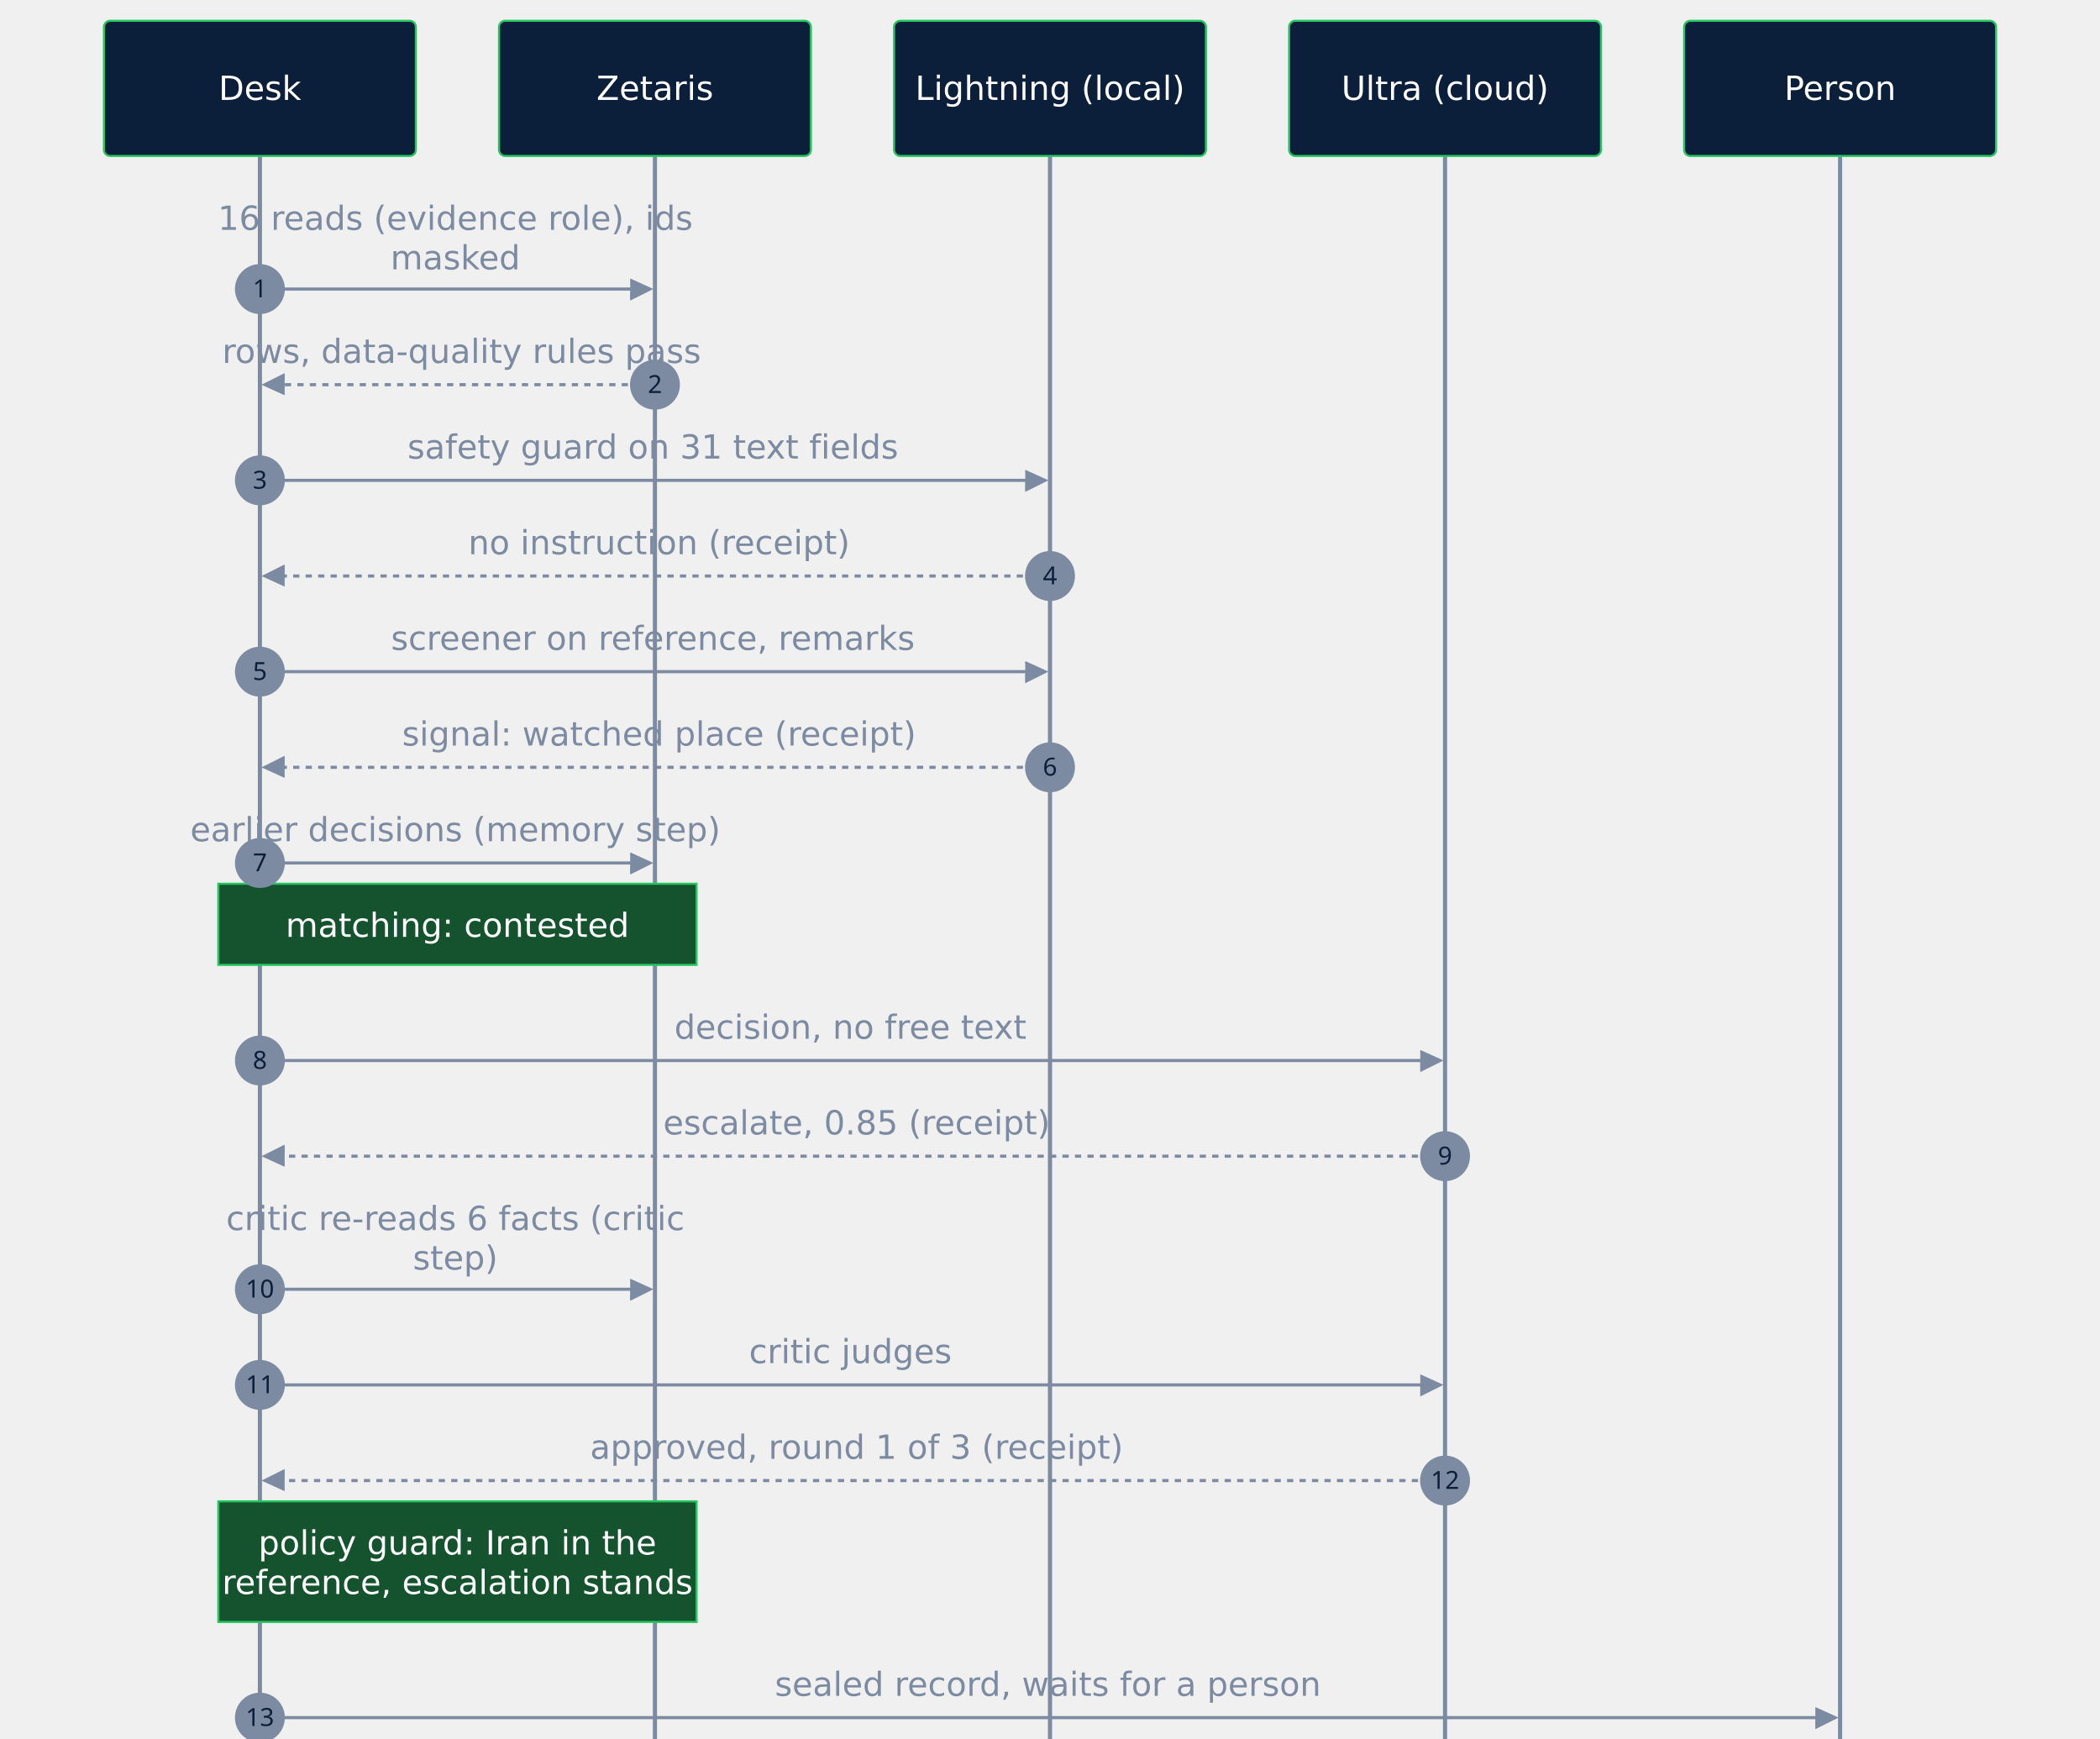
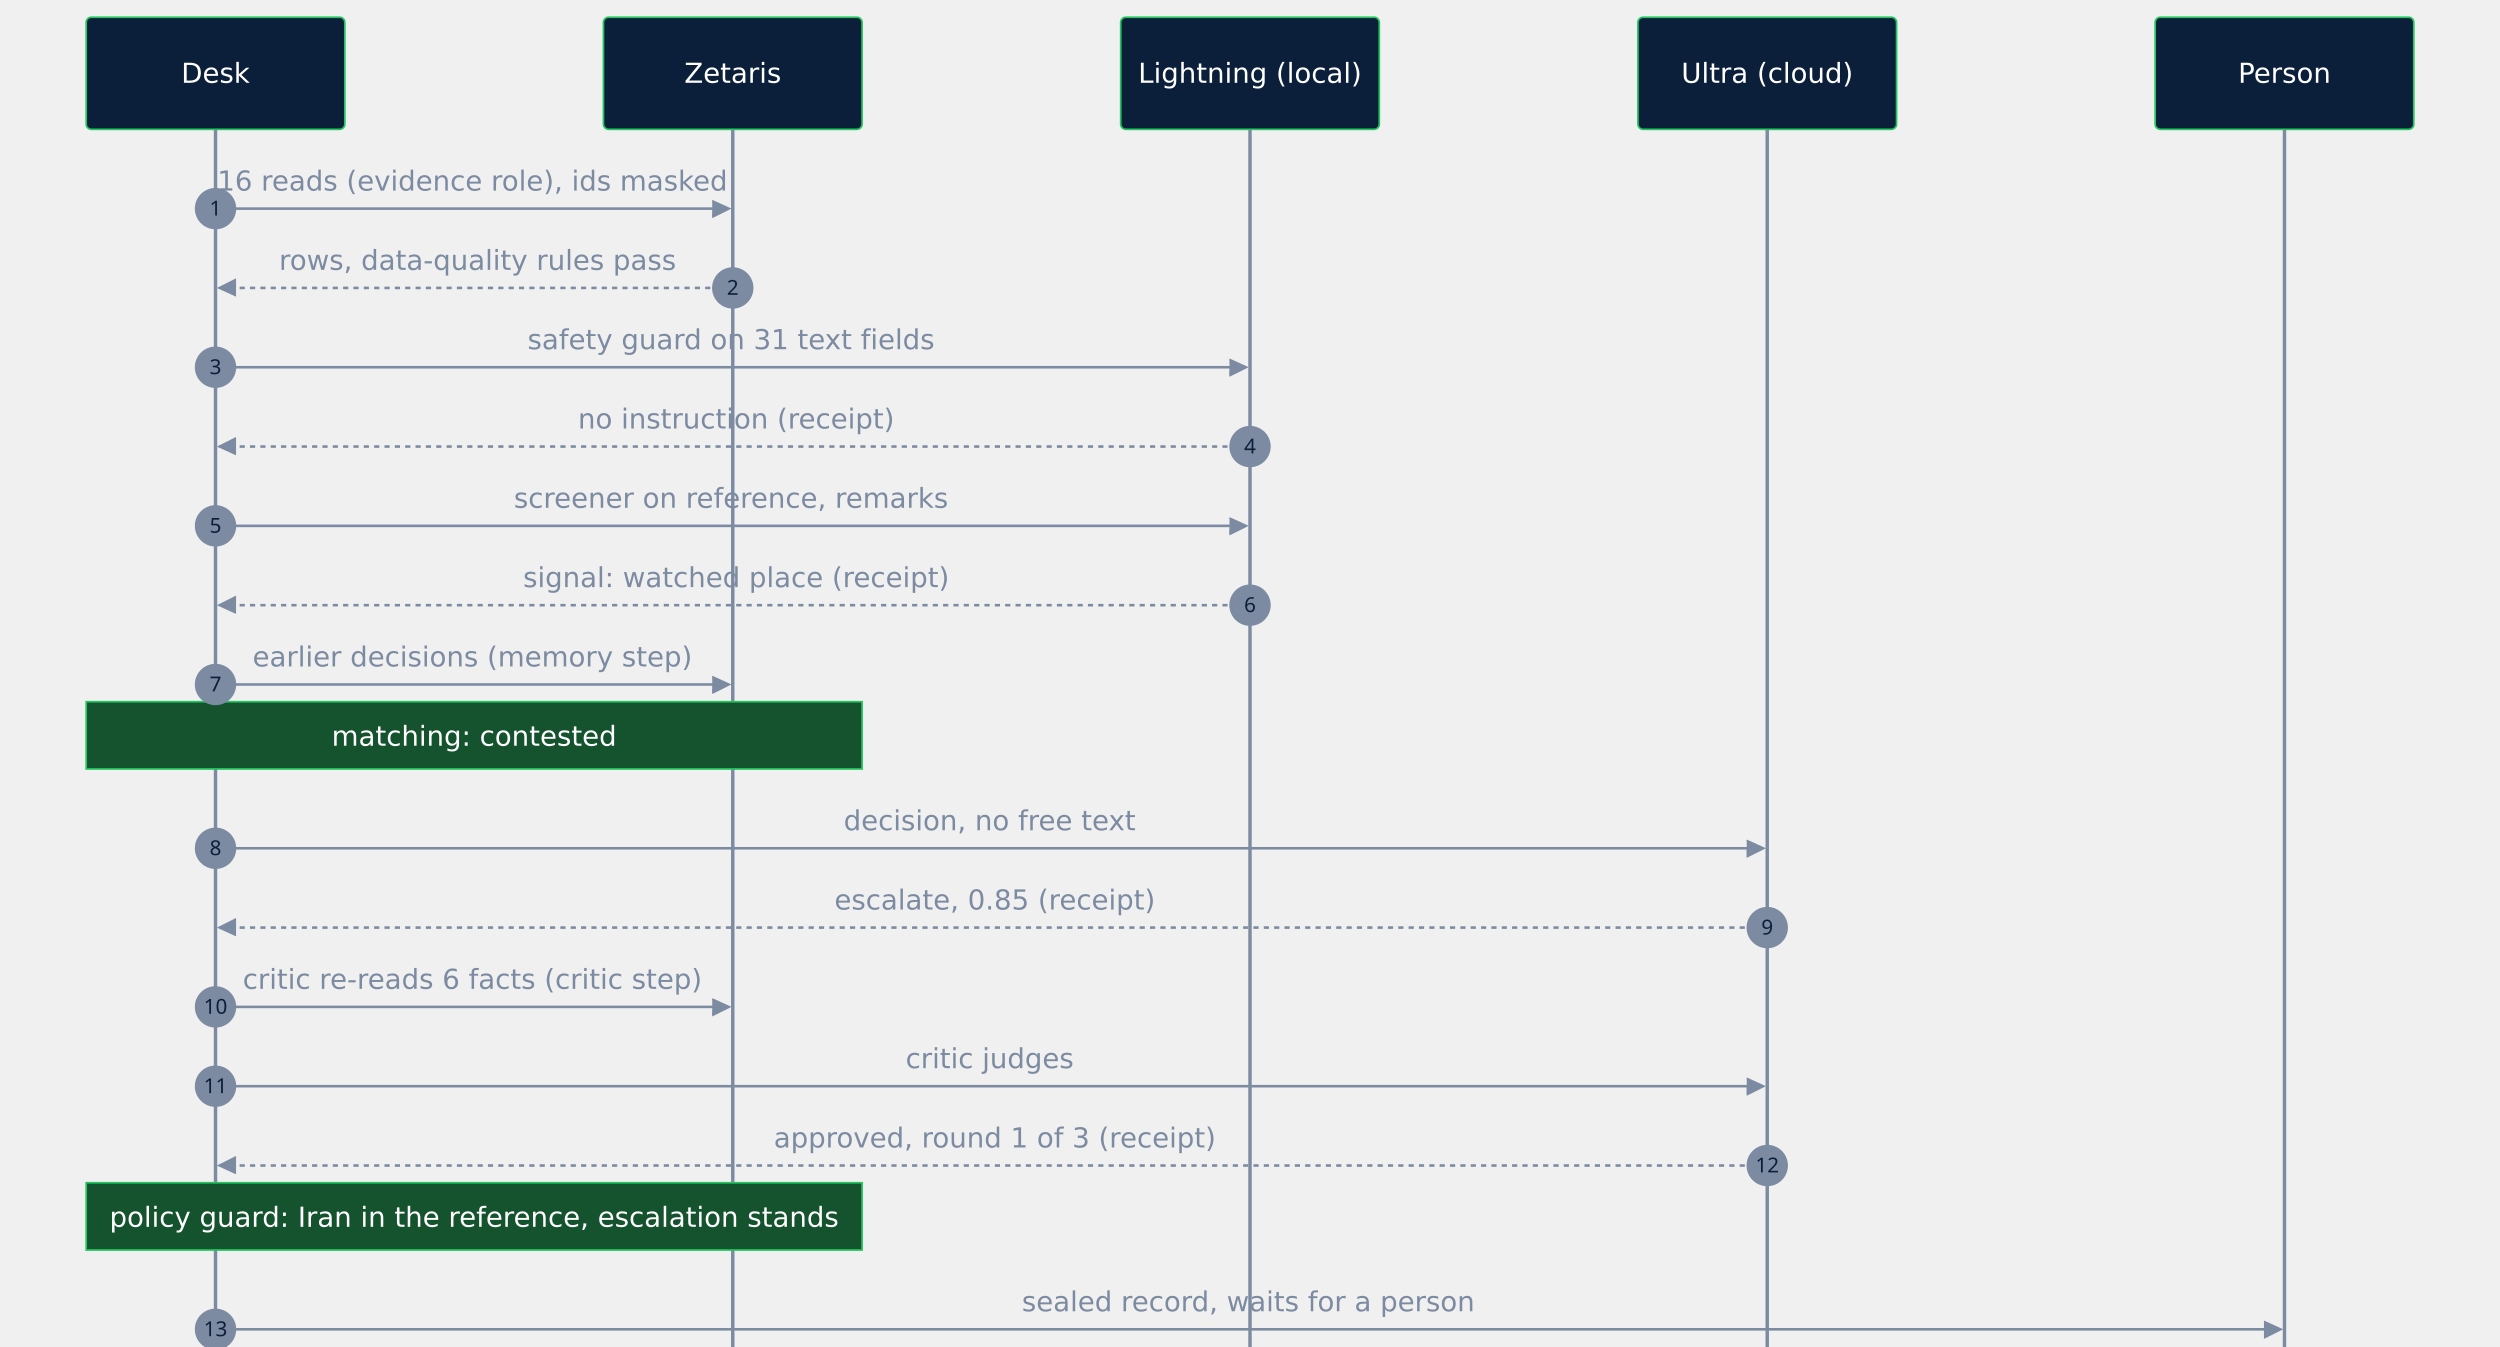
- <svg xmlns="http://www.w3.org/2000/svg" id="my-svg" width="100%" style="max-width: 1010px; background-color: transparent;" viewBox="-50 -10 1010 836" role="graphics-document document" aria-roledescription="sequence">
+ <svg xmlns="http://www.w3.org/2000/svg" id="my-svg" width="100%" style="max-width: 1450px; background-color: transparent;" viewBox="-50 -10 1450 781" role="graphics-document document" aria-roledescription="sequence">
  <g>
-     <line id="actor4" x1="835" y1="65" x2="835" y2="2000" class="actor-line 200" stroke-width="0.5px" stroke="#999" name="H" data-et="life-line" data-id="H" />
+     <line id="actor4" x1="1275" y1="65" x2="1275" y2="2000" class="actor-line 200" stroke-width="0.5px" stroke="#999" name="H" data-et="life-line" data-id="H" />
    <g id="root-4" data-et="participant" data-type="participant" data-id="H">
-       <rect x="760" y="0" fill="#eaeaea" stroke="#666" width="150" height="65" name="H" rx="3" ry="3" class="actor actor-top" />
-       <text x="835" y="32.5" dominant-baseline="central" alignment-baseline="central" class="actor actor-box" style="text-anchor: middle; font-size: 16px; font-weight: 400;">
-         <tspan x="835" dy="0">Person</tspan>
+       <rect x="1200" y="0" fill="#eaeaea" stroke="#666" width="150" height="65" name="H" rx="3" ry="3" class="actor actor-top" />
+       <text x="1275" y="32.5" dominant-baseline="central" alignment-baseline="central" class="actor actor-box" style="text-anchor: middle; font-size: 16px; font-weight: 400;">
+         <tspan x="1275" dy="0">Person</tspan>
      </text>
    </g>
  </g>
  <g>
-     <line id="actor3" x1="645" y1="65" x2="645" y2="2000" class="actor-line 200" stroke-width="0.5px" stroke="#999" name="U" data-et="life-line" data-id="U" />
+     <line id="actor3" x1="975" y1="65" x2="975" y2="2000" class="actor-line 200" stroke-width="0.5px" stroke="#999" name="U" data-et="life-line" data-id="U" />
    <g id="root-3" data-et="participant" data-type="participant" data-id="U">
-       <rect x="570" y="0" fill="#eaeaea" stroke="#666" width="150" height="65" name="U" rx="3" ry="3" class="actor actor-top" />
-       <text x="645" y="32.5" dominant-baseline="central" alignment-baseline="central" class="actor actor-box" style="text-anchor: middle; font-size: 16px; font-weight: 400;">
-         <tspan x="645" dy="0">Ultra (cloud)</tspan>
+       <rect x="900" y="0" fill="#eaeaea" stroke="#666" width="150" height="65" name="U" rx="3" ry="3" class="actor actor-top" />
+       <text x="975" y="32.5" dominant-baseline="central" alignment-baseline="central" class="actor actor-box" style="text-anchor: middle; font-size: 16px; font-weight: 400;">
+         <tspan x="975" dy="0">Ultra (cloud)</tspan>
      </text>
    </g>
  </g>
  <g>
-     <line id="actor2" x1="455" y1="65" x2="455" y2="2000" class="actor-line 200" stroke-width="0.5px" stroke="#999" name="L" data-et="life-line" data-id="L" />
+     <line id="actor2" x1="675" y1="65" x2="675" y2="2000" class="actor-line 200" stroke-width="0.5px" stroke="#999" name="L" data-et="life-line" data-id="L" />
    <g id="root-2" data-et="participant" data-type="participant" data-id="L">
-       <rect x="380" y="0" fill="#eaeaea" stroke="#666" width="150" height="65" name="L" rx="3" ry="3" class="actor actor-top" />
-       <text x="455" y="32.5" dominant-baseline="central" alignment-baseline="central" class="actor actor-box" style="text-anchor: middle; font-size: 16px; font-weight: 400;">
-         <tspan x="455" dy="0">Lightning (local)</tspan>
+       <rect x="600" y="0" fill="#eaeaea" stroke="#666" width="150" height="65" name="L" rx="3" ry="3" class="actor actor-top" />
+       <text x="675" y="32.5" dominant-baseline="central" alignment-baseline="central" class="actor actor-box" style="text-anchor: middle; font-size: 16px; font-weight: 400;">
+         <tspan x="675" dy="0">Lightning (local)</tspan>
      </text>
    </g>
  </g>
  <g>
-     <line id="actor1" x1="265" y1="65" x2="265" y2="2000" class="actor-line 200" stroke-width="0.5px" stroke="#999" name="Z" data-et="life-line" data-id="Z" />
+     <line id="actor1" x1="375" y1="65" x2="375" y2="2000" class="actor-line 200" stroke-width="0.5px" stroke="#999" name="Z" data-et="life-line" data-id="Z" />
    <g id="root-1" data-et="participant" data-type="participant" data-id="Z">
-       <rect x="190" y="0" fill="#eaeaea" stroke="#666" width="150" height="65" name="Z" rx="3" ry="3" class="actor actor-top" />
-       <text x="265" y="32.5" dominant-baseline="central" alignment-baseline="central" class="actor actor-box" style="text-anchor: middle; font-size: 16px; font-weight: 400;">
-         <tspan x="265" dy="0">Zetaris</tspan>
+       <rect x="300" y="0" fill="#eaeaea" stroke="#666" width="150" height="65" name="Z" rx="3" ry="3" class="actor actor-top" />
+       <text x="375" y="32.5" dominant-baseline="central" alignment-baseline="central" class="actor actor-box" style="text-anchor: middle; font-size: 16px; font-weight: 400;">
+         <tspan x="375" dy="0">Zetaris</tspan>
      </text>
    </g>
  </g>
  <g>
    <line id="actor0" x1="75" y1="65" x2="75" y2="2000" class="actor-line 200" stroke-width="0.5px" stroke="#999" name="D" data-et="life-line" data-id="D" />
    <g id="root-0" data-et="participant" data-type="participant" data-id="D">
      <rect x="0" y="0" fill="#eaeaea" stroke="#666" width="150" height="65" name="D" rx="3" ry="3" class="actor actor-top" />
      <text x="75" y="32.5" dominant-baseline="central" alignment-baseline="central" class="actor actor-box" style="text-anchor: middle; font-size: 16px; font-weight: 400;">
        <tspan x="75" dy="0">Desk</tspan>
      </text>
    </g>
  </g>
  <style>#my-svg{font-family:Verdana,DejaVu Sans,Geneva,sans-serif;font-size:18px;fill:#7c8ba1;}@keyframes edge-animation-frame{from{stroke-dashoffset:0;}}@keyframes dash{to{stroke-dashoffset:0;}}#my-svg .edge-animation-slow{stroke-dasharray:9,5!important;stroke-dashoffset:900;animation:dash 50s linear infinite;stroke-linecap:round;}#my-svg .edge-animation-fast{stroke-dasharray:9,5!important;stroke-dashoffset:900;animation:dash 20s linear infinite;stroke-linecap:round;}#my-svg .error-icon{fill:#13325c;}#my-svg .error-text{fill:#eccda3;stroke:#eccda3;}#my-svg .edge-thickness-normal{stroke-width:1px;}#my-svg .edge-thickness-thick{stroke-width:3.5px;}#my-svg .edge-pattern-solid{stroke-dasharray:0;}#my-svg .edge-thickness-invisible{stroke-width:0;fill:none;}#my-svg .edge-pattern-dashed{stroke-dasharray:3;}#my-svg .edge-pattern-dotted{stroke-dasharray:2;}#my-svg .marker{fill:#7c8ba1;stroke:#7c8ba1;}#my-svg .marker.cross{stroke:#7c8ba1;}#my-svg svg{font-family:Verdana,DejaVu Sans,Geneva,sans-serif;font-size:18px;}#my-svg p{margin:0;}#my-svg .actor{stroke:#22c55e;fill:#0b1f3a;stroke-width:1;}#my-svg rect.actor.outer-path[data-look="neo"]{filter:drop-shadow( 1px 2px 2px rgba(185,185,185,1));}#my-svg rect.note[data-look="neo"]{stroke:#22c55e;fill:#14532d;filter:drop-shadow( 1px 2px 2px rgba(185,185,185,1));}#my-svg text.actor&gt;tspan{fill:#ffffff;stroke:none;}#my-svg .actor-line{stroke:#7c8ba1;}#my-svg .innerArc{stroke-width:1.5;stroke-dasharray:none;}#my-svg .messageLine0{stroke-width:1.5;stroke-dasharray:none;stroke:#7c8ba1;}#my-svg .messageLine1{stroke-width:1.5;stroke-dasharray:2,2;stroke:#7c8ba1;}#my-svg [id$="-arrowhead"] path{fill:#7c8ba1;stroke:#7c8ba1;}#my-svg .sequenceNumber{fill:#0b1f3a;}#my-svg [id$="-sequencenumber"]{fill:#7c8ba1;}#my-svg [id$="-crosshead"] path{fill:#7c8ba1;stroke:#7c8ba1;}#my-svg .messageText{fill:#7c8ba1;stroke:none;}#my-svg .labelBox{stroke:#22c55e;fill:#0b1f3a;filter:none;}#my-svg .labelText,#my-svg .labelText&gt;tspan{fill:#ffffff;stroke:none;}#my-svg .loopText,#my-svg .loopText&gt;tspan{fill:#7c8ba1;stroke:none;}#my-svg .sectionTitle,#my-svg .sectionTitle&gt;tspan{fill:#7c8ba1;stroke:none;}#my-svg .loopLine{stroke-width:2px;stroke-dasharray:2,2;stroke:#22c55e;fill:#22c55e;}#my-svg .note{stroke:#22c55e;fill:#14532d;}#my-svg .noteText,#my-svg .noteText&gt;tspan{fill:#ffffff;stroke:none;font-weight:normal;}#my-svg .activation0{fill:#13325c;stroke:hsl(214.521, 65.766%, 11.765%);}#my-svg .activation1{fill:#13325c;stroke:hsl(214.521, 65.766%, 11.765%);}#my-svg .activation2{fill:#13325c;stroke:hsl(214.521, 65.766%, 11.765%);}#my-svg .actorPopupMenu{position:absolute;}#my-svg .actorPopupMenuPanel{position:absolute;fill:#0b1f3a;box-shadow:0px 8px 16px 0px rgba(0,0,0,0.2);filter:drop-shadow(3px 5px 2px rgb(0 0 0 / 0.4));}#my-svg .actor-man circle,#my-svg line{fill:#0b1f3a;stroke-width:2px;}#my-svg g rect.rect{filter:drop-shadow( 1px 2px 2px rgba(185,185,185,1));stroke:#22c55e;}#my-svg .node .neo-node{stroke:#22c55e;}#my-svg [data-look="neo"].node rect,#my-svg [data-look="neo"].cluster rect,#my-svg [data-look="neo"].node polygon{stroke:url(#my-svg-gradient);filter:drop-shadow( 1px 2px 2px rgba(185,185,185,1));}#my-svg [data-look="neo"].swimlane.cluster rect{filter:none;}#my-svg [data-look="neo"].node path{stroke:url(#my-svg-gradient);stroke-width:1px;}#my-svg [data-look="neo"].node .outer-path{filter:drop-shadow( 1px 2px 2px rgba(185,185,185,1));}#my-svg [data-look="neo"].node .neo-line path{stroke:#22c55e;filter:none;}#my-svg [data-look="neo"].node circle{stroke:url(#my-svg-gradient);filter:drop-shadow( 1px 2px 2px rgba(185,185,185,1));}#my-svg [data-look="neo"].node circle .state-start{fill:#000000;}#my-svg [data-look="neo"].icon-shape .icon{fill:url(#my-svg-gradient);filter:drop-shadow( 1px 2px 2px rgba(185,185,185,1));}#my-svg [data-look="neo"].icon-shape .icon-neo path{stroke:url(#my-svg-gradient);filter:drop-shadow( 1px 2px 2px rgba(185,185,185,1));}#my-svg :root{--mermaid-font-family:"trebuchet ms",verdana,arial,sans-serif;}</style>
  <g />
  <defs>
    <symbol id="my-svg-computer" width="24" height="24">
      <path transform="scale(.5)" d="M2 2v13h20v-13h-20zm18 11h-16v-9h16v9zm-10.228 6l.466-1h3.524l.467 1h-4.457zm14.228 3h-24l2-6h2.104l-1.33 4h18.45l-1.297-4h2.073l2 6zm-5-10h-14v-7h14v7z" />
    </symbol>
  </defs>
  <defs>
    <symbol id="my-svg-database" fill-rule="evenodd" clip-rule="evenodd">
      <path transform="scale(.5)" d="M12.258.001l.256.004.255.005.253.008.251.01.249.012.247.015.246.016.242.019.241.02.239.023.236.024.233.027.231.028.229.031.225.032.223.034.22.036.217.038.214.04.211.041.208.043.205.045.201.046.198.048.194.05.191.051.187.053.183.054.18.056.175.057.172.059.168.06.163.061.16.063.155.064.15.066.074.033.073.033.071.034.07.034.069.035.068.035.067.035.066.035.064.036.064.036.062.036.06.036.06.037.058.037.058.037.055.038.055.038.053.038.052.038.051.039.05.039.048.039.047.039.045.04.044.04.043.04.041.04.04.041.039.041.037.041.036.041.034.041.033.042.032.042.03.042.029.042.027.042.026.043.024.043.023.043.021.043.02.043.018.044.017.043.015.044.013.044.012.044.011.045.009.044.007.045.006.045.004.045.002.045.001.045v17l-.001.045-.002.045-.004.045-.006.045-.007.045-.009.044-.011.045-.012.044-.013.044-.015.044-.017.043-.018.044-.02.043-.021.043-.023.043-.024.043-.026.043-.027.042-.029.042-.03.042-.032.042-.033.042-.034.041-.036.041-.037.041-.039.041-.04.041-.041.04-.043.04-.044.04-.045.04-.047.039-.048.039-.05.039-.051.039-.052.038-.053.038-.055.038-.055.038-.058.037-.058.037-.06.037-.06.036-.062.036-.064.036-.064.036-.066.035-.067.035-.068.035-.069.035-.07.034-.071.034-.073.033-.074.033-.15.066-.155.064-.16.063-.163.061-.168.06-.172.059-.175.057-.18.056-.183.054-.187.053-.191.051-.194.05-.198.048-.201.046-.205.045-.208.043-.211.041-.214.04-.217.038-.22.036-.223.034-.225.032-.229.031-.231.028-.233.027-.236.024-.239.023-.241.02-.242.019-.246.016-.247.015-.249.012-.251.01-.253.008-.255.005-.256.004-.258.001-.258-.001-.256-.004-.255-.005-.253-.008-.251-.01-.249-.012-.247-.015-.245-.016-.243-.019-.241-.02-.238-.023-.236-.024-.234-.027-.231-.028-.228-.031-.226-.032-.223-.034-.22-.036-.217-.038-.214-.04-.211-.041-.208-.043-.204-.045-.201-.046-.198-.048-.195-.05-.19-.051-.187-.053-.184-.054-.179-.056-.176-.057-.172-.059-.167-.06-.164-.061-.159-.063-.155-.064-.151-.066-.074-.033-.072-.033-.072-.034-.07-.034-.069-.035-.068-.035-.067-.035-.066-.035-.064-.036-.063-.036-.062-.036-.061-.036-.06-.037-.058-.037-.057-.037-.056-.038-.055-.038-.053-.038-.052-.038-.051-.039-.049-.039-.049-.039-.046-.039-.046-.04-.044-.04-.043-.04-.041-.04-.04-.041-.039-.041-.037-.041-.036-.041-.034-.041-.033-.042-.032-.042-.03-.042-.029-.042-.027-.042-.026-.043-.024-.043-.023-.043-.021-.043-.02-.043-.018-.044-.017-.043-.015-.044-.013-.044-.012-.044-.011-.045-.009-.044-.007-.045-.006-.045-.004-.045-.002-.045-.001-.045v-17l.001-.045.002-.045.004-.045.006-.045.007-.045.009-.044.011-.045.012-.044.013-.044.015-.044.017-.043.018-.044.02-.043.021-.043.023-.043.024-.043.026-.043.027-.042.029-.042.03-.042.032-.042.033-.042.034-.041.036-.041.037-.041.039-.041.04-.041.041-.04.043-.04.044-.04.046-.04.046-.039.049-.039.049-.039.051-.039.052-.038.053-.038.055-.038.056-.038.057-.037.058-.037.06-.037.061-.036.062-.036.063-.036.064-.036.066-.035.067-.035.068-.035.069-.035.07-.034.072-.034.072-.033.074-.033.151-.066.155-.064.159-.063.164-.061.167-.06.172-.059.176-.057.179-.056.184-.054.187-.053.19-.051.195-.05.198-.048.201-.046.204-.045.208-.043.211-.041.214-.04.217-.038.22-.036.223-.034.226-.032.228-.031.231-.028.234-.027.236-.024.238-.023.241-.02.243-.019.245-.016.247-.015.249-.012.251-.01.253-.008.255-.005.256-.004.258-.001.258.001zm-9.258 20.499v.01l.001.021.003.021.004.022.005.021.006.022.007.022.009.023.01.022.011.023.012.023.013.023.015.023.016.024.017.023.018.024.019.024.021.024.022.025.023.024.024.025.052.049.056.05.061.051.066.051.07.051.075.051.079.052.084.052.088.052.092.052.097.052.102.051.105.052.11.052.114.051.119.051.123.051.127.05.131.05.135.05.139.048.144.049.147.047.152.047.155.047.16.045.163.045.167.043.171.043.176.041.178.041.183.039.187.039.19.037.194.035.197.035.202.033.204.031.209.03.212.029.216.027.219.025.222.024.226.021.23.02.233.018.236.016.24.015.243.012.246.01.249.008.253.005.256.004.259.001.26-.001.257-.004.254-.005.25-.008.247-.011.244-.012.241-.014.237-.016.233-.018.231-.021.226-.021.224-.024.22-.026.216-.027.212-.028.21-.031.205-.031.202-.034.198-.034.194-.036.191-.037.187-.039.183-.04.179-.04.175-.042.172-.043.168-.044.163-.045.16-.046.155-.046.152-.047.148-.048.143-.049.139-.049.136-.05.131-.05.126-.05.123-.051.118-.052.114-.051.11-.052.106-.052.101-.052.096-.052.092-.052.088-.053.083-.051.079-.052.074-.052.07-.051.065-.051.06-.051.056-.05.051-.05.023-.024.023-.025.021-.024.02-.024.019-.024.018-.024.017-.024.015-.023.014-.024.013-.023.012-.023.01-.023.01-.022.008-.022.006-.022.006-.022.004-.022.004-.021.001-.021.001-.021v-4.127l-.077.055-.08.053-.083.054-.085.053-.087.052-.09.052-.093.051-.095.05-.097.05-.1.049-.102.049-.105.048-.106.047-.109.047-.111.046-.114.045-.115.045-.118.044-.12.043-.122.042-.124.042-.126.041-.128.04-.13.04-.132.038-.134.038-.135.037-.138.037-.139.035-.142.035-.143.034-.144.033-.147.032-.148.031-.15.03-.151.03-.153.029-.154.027-.156.027-.158.026-.159.025-.161.024-.162.023-.163.022-.165.021-.166.02-.167.019-.169.018-.169.017-.171.016-.173.015-.173.014-.175.013-.175.012-.177.011-.178.01-.179.008-.179.008-.181.006-.182.005-.182.004-.184.003-.184.002h-.37l-.184-.002-.184-.003-.182-.004-.182-.005-.181-.006-.179-.008-.179-.008-.178-.01-.176-.011-.176-.012-.175-.013-.173-.014-.172-.015-.171-.016-.17-.017-.169-.018-.167-.019-.166-.02-.165-.021-.163-.022-.162-.023-.161-.024-.159-.025-.157-.026-.156-.027-.155-.027-.153-.029-.151-.03-.15-.03-.148-.031-.146-.032-.145-.033-.143-.034-.141-.035-.14-.035-.137-.037-.136-.037-.134-.038-.132-.038-.13-.04-.128-.04-.126-.041-.124-.042-.122-.042-.12-.044-.117-.043-.116-.045-.113-.045-.112-.046-.109-.047-.106-.047-.105-.048-.102-.049-.1-.049-.097-.05-.095-.05-.093-.052-.09-.051-.087-.052-.085-.053-.083-.054-.08-.054-.077-.054v4.127zm0-5.654v.011l.001.021.003.021.004.021.005.022.006.022.007.022.009.022.01.022.011.023.012.023.013.023.015.024.016.023.017.024.018.024.019.024.021.024.022.024.023.025.024.024.052.05.056.05.061.05.066.051.07.051.075.052.079.051.084.052.088.052.092.052.097.052.102.052.105.052.11.051.114.051.119.052.123.05.127.051.131.05.135.049.139.049.144.048.147.048.152.047.155.046.16.045.163.045.167.044.171.042.176.042.178.04.183.04.187.038.19.037.194.036.197.034.202.033.204.032.209.03.212.028.216.027.219.025.222.024.226.022.23.02.233.018.236.016.24.014.243.012.246.01.249.008.253.006.256.003.259.001.26-.001.257-.003.254-.006.25-.008.247-.01.244-.012.241-.015.237-.016.233-.018.231-.02.226-.022.224-.024.22-.025.216-.027.212-.029.21-.03.205-.032.202-.033.198-.035.194-.036.191-.037.187-.039.183-.039.179-.041.175-.042.172-.043.168-.044.163-.045.16-.045.155-.047.152-.047.148-.048.143-.048.139-.05.136-.049.131-.05.126-.051.123-.051.118-.051.114-.052.11-.052.106-.052.101-.052.096-.052.092-.052.088-.052.083-.052.079-.052.074-.051.07-.052.065-.051.06-.05.056-.051.051-.049.023-.025.023-.024.021-.025.02-.024.019-.024.018-.024.017-.024.015-.023.014-.023.013-.024.012-.022.01-.023.01-.023.008-.022.006-.022.006-.022.004-.021.004-.022.001-.021.001-.021v-4.139l-.077.054-.08.054-.083.054-.085.052-.087.053-.09.051-.093.051-.095.051-.097.05-.1.049-.102.049-.105.048-.106.047-.109.047-.111.046-.114.045-.115.044-.118.044-.12.044-.122.042-.124.042-.126.041-.128.04-.13.039-.132.039-.134.038-.135.037-.138.036-.139.036-.142.035-.143.033-.144.033-.147.033-.148.031-.15.03-.151.03-.153.028-.154.028-.156.027-.158.026-.159.025-.161.024-.162.023-.163.022-.165.021-.166.02-.167.019-.169.018-.169.017-.171.016-.173.015-.173.014-.175.013-.175.012-.177.011-.178.009-.179.009-.179.007-.181.007-.182.005-.182.004-.184.003-.184.002h-.37l-.184-.002-.184-.003-.182-.004-.182-.005-.181-.007-.179-.007-.179-.009-.178-.009-.176-.011-.176-.012-.175-.013-.173-.014-.172-.015-.171-.016-.17-.017-.169-.018-.167-.019-.166-.02-.165-.021-.163-.022-.162-.023-.161-.024-.159-.025-.157-.026-.156-.027-.155-.028-.153-.028-.151-.03-.15-.03-.148-.031-.146-.033-.145-.033-.143-.033-.141-.035-.14-.036-.137-.036-.136-.037-.134-.038-.132-.039-.13-.039-.128-.04-.126-.041-.124-.042-.122-.043-.12-.043-.117-.044-.116-.044-.113-.046-.112-.046-.109-.046-.106-.047-.105-.048-.102-.049-.1-.049-.097-.05-.095-.051-.093-.051-.09-.051-.087-.053-.085-.052-.083-.054-.08-.054-.077-.054v4.139zm0-5.666v.011l.001.02.003.022.004.021.005.022.006.021.007.022.009.023.01.022.011.023.012.023.013.023.015.023.016.024.017.024.018.023.019.024.021.025.022.024.023.024.024.025.052.05.056.05.061.05.066.051.07.051.075.052.079.051.084.052.088.052.092.052.097.052.102.052.105.051.11.052.114.051.119.051.123.051.127.05.131.05.135.05.139.049.144.048.147.048.152.047.155.046.16.045.163.045.167.043.171.043.176.042.178.04.183.04.187.038.19.037.194.036.197.034.202.033.204.032.209.03.212.028.216.027.219.025.222.024.226.021.23.02.233.018.236.017.24.014.243.012.246.01.249.008.253.006.256.003.259.001.26-.001.257-.003.254-.006.25-.008.247-.01.244-.013.241-.014.237-.016.233-.018.231-.02.226-.022.224-.024.22-.025.216-.027.212-.029.21-.03.205-.032.202-.033.198-.035.194-.036.191-.037.187-.039.183-.039.179-.041.175-.042.172-.043.168-.044.163-.045.16-.045.155-.047.152-.047.148-.048.143-.049.139-.049.136-.049.131-.051.126-.05.123-.051.118-.052.114-.051.11-.052.106-.052.101-.052.096-.052.092-.052.088-.052.083-.052.079-.052.074-.052.07-.051.065-.051.06-.051.056-.05.051-.049.023-.025.023-.025.021-.024.02-.024.019-.024.018-.024.017-.024.015-.023.014-.024.013-.023.012-.023.01-.022.01-.023.008-.022.006-.022.006-.022.004-.022.004-.021.001-.021.001-.021v-4.153l-.077.054-.08.054-.083.053-.085.053-.087.053-.09.051-.093.051-.095.051-.097.05-.1.049-.102.048-.105.048-.106.048-.109.046-.111.046-.114.046-.115.044-.118.044-.12.043-.122.043-.124.042-.126.041-.128.04-.13.039-.132.039-.134.038-.135.037-.138.036-.139.036-.142.034-.143.034-.144.033-.147.032-.148.032-.15.03-.151.03-.153.028-.154.028-.156.027-.158.026-.159.024-.161.024-.162.023-.163.023-.165.021-.166.02-.167.019-.169.018-.169.017-.171.016-.173.015-.173.014-.175.013-.175.012-.177.01-.178.01-.179.009-.179.007-.181.006-.182.006-.182.004-.184.003-.184.001-.185.001-.185-.001-.184-.001-.184-.003-.182-.004-.182-.006-.181-.006-.179-.007-.179-.009-.178-.01-.176-.01-.176-.012-.175-.013-.173-.014-.172-.015-.171-.016-.17-.017-.169-.018-.167-.019-.166-.02-.165-.021-.163-.023-.162-.023-.161-.024-.159-.024-.157-.026-.156-.027-.155-.028-.153-.028-.151-.03-.15-.03-.148-.032-.146-.032-.145-.033-.143-.034-.141-.034-.14-.036-.137-.036-.136-.037-.134-.038-.132-.039-.13-.039-.128-.041-.126-.041-.124-.041-.122-.043-.12-.043-.117-.044-.116-.044-.113-.046-.112-.046-.109-.046-.106-.048-.105-.048-.102-.048-.1-.05-.097-.049-.095-.051-.093-.051-.09-.052-.087-.052-.085-.053-.083-.053-.08-.054-.077-.054v4.153zm8.74-8.179l-.257.004-.254.005-.25.008-.247.011-.244.012-.241.014-.237.016-.233.018-.231.021-.226.022-.224.023-.22.026-.216.027-.212.028-.21.031-.205.032-.202.033-.198.034-.194.036-.191.038-.187.038-.183.04-.179.041-.175.042-.172.043-.168.043-.163.045-.16.046-.155.046-.152.048-.148.048-.143.048-.139.049-.136.05-.131.05-.126.051-.123.051-.118.051-.114.052-.11.052-.106.052-.101.052-.096.052-.092.052-.088.052-.083.052-.079.052-.074.051-.07.052-.065.051-.06.05-.056.05-.051.05-.023.025-.023.024-.021.024-.02.025-.019.024-.018.024-.017.023-.015.024-.014.023-.013.023-.012.023-.01.023-.01.022-.008.022-.006.023-.006.021-.004.022-.004.021-.001.021-.001.021.001.021.001.021.004.021.004.022.006.021.006.023.008.022.01.022.01.023.012.023.013.023.014.023.015.024.017.023.018.024.019.024.02.025.021.024.023.024.023.025.051.05.056.05.06.05.065.051.07.052.074.051.079.052.083.052.088.052.092.052.096.052.101.052.106.052.11.052.114.052.118.051.123.051.126.051.131.05.136.05.139.049.143.048.148.048.152.048.155.046.16.046.163.045.168.043.172.043.175.042.179.041.183.04.187.038.191.038.194.036.198.034.202.033.205.032.21.031.212.028.216.027.22.026.224.023.226.022.231.021.233.018.237.016.241.014.244.012.247.011.25.008.254.005.257.004.26.001.26-.001.257-.004.254-.005.25-.008.247-.011.244-.012.241-.014.237-.016.233-.018.231-.021.226-.022.224-.023.22-.026.216-.027.212-.028.21-.031.205-.032.202-.033.198-.034.194-.036.191-.038.187-.038.183-.04.179-.041.175-.042.172-.043.168-.043.163-.045.16-.046.155-.046.152-.048.148-.048.143-.048.139-.049.136-.05.131-.05.126-.051.123-.051.118-.051.114-.052.11-.052.106-.052.101-.052.096-.052.092-.052.088-.052.083-.052.079-.052.074-.051.07-.052.065-.051.06-.05.056-.05.051-.05.023-.025.023-.024.021-.024.02-.025.019-.024.018-.024.017-.023.015-.024.014-.023.013-.023.012-.023.01-.023.01-.022.008-.022.006-.023.006-.021.004-.022.004-.021.001-.021.001-.021-.001-.021-.001-.021-.004-.021-.004-.022-.006-.021-.006-.023-.008-.022-.01-.022-.01-.023-.012-.023-.013-.023-.014-.023-.015-.024-.017-.023-.018-.024-.019-.024-.02-.025-.021-.024-.023-.024-.023-.025-.051-.05-.056-.05-.06-.05-.065-.051-.07-.052-.074-.051-.079-.052-.083-.052-.088-.052-.092-.052-.096-.052-.101-.052-.106-.052-.11-.052-.114-.052-.118-.051-.123-.051-.126-.051-.131-.05-.136-.05-.139-.049-.143-.048-.148-.048-.152-.048-.155-.046-.16-.046-.163-.045-.168-.043-.172-.043-.175-.042-.179-.041-.183-.04-.187-.038-.191-.038-.194-.036-.198-.034-.202-.033-.205-.032-.21-.031-.212-.028-.216-.027-.22-.026-.224-.023-.226-.022-.231-.021-.233-.018-.237-.016-.241-.014-.244-.012-.247-.011-.25-.008-.254-.005-.257-.004-.26-.001-.26.001z" />
    </symbol>
  </defs>
  <defs>
    <symbol id="my-svg-clock" width="24" height="24">
      <path transform="scale(.5)" d="M12 2c5.514 0 10 4.486 10 10s-4.486 10-10 10-10-4.486-10-10 4.486-10 10-10zm0-2c-6.627 0-12 5.373-12 12s5.373 12 12 12 12-5.373 12-12-5.373-12-12-12zm5.848 12.459c.202.038.202.333.001.372-1.907.361-6.045 1.111-6.547 1.111-.719 0-1.301-.582-1.301-1.301 0-.512.77-5.447 1.125-7.445.034-.192.312-.181.343.014l.985 6.238 5.394 1.011z" />
    </symbol>
  </defs>
  <defs>
    <marker id="my-svg-arrowhead" refX="7.9" refY="5" markerUnits="userSpaceOnUse" markerWidth="12" markerHeight="12" orient="auto-start-reverse">
      <path d="M -1 0 L 10 5 L 0 10 z" />
    </marker>
  </defs>
  <defs>
    <marker id="my-svg-crosshead" markerWidth="15" markerHeight="8" orient="auto" refX="4" refY="4.5">
      <path fill="none" stroke="#000000" stroke-width="1pt" d="M 1,2 L 6,7 M 6,2 L 1,7" style="stroke-dasharray: 0, 0;" />
    </marker>
  </defs>
  <defs>
    <marker id="my-svg-filled-head" refX="15.5" refY="7" markerWidth="20" markerHeight="28" orient="auto">
      <path d="M 18,7 L9,13 L14,7 L9,1 Z" />
    </marker>
  </defs>
  <defs>
    <marker id="my-svg-sequencenumber" refX="15" refY="15" markerWidth="60" markerHeight="40" orient="auto">
      <circle cx="15" cy="15" r="6" />
    </marker>
  </defs>
  <defs>
    <marker id="my-svg-solidTopArrowHead" refX="7.9" refY="7.25" markerUnits="userSpaceOnUse" markerWidth="12" markerHeight="12" orient="auto-start-reverse">
      <path d="M 0 0 L 10 8 L 0 8 z" />
    </marker>
  </defs>
  <defs>
    <marker id="my-svg-solidBottomArrowHead" refX="7.9" refY="0.75" markerUnits="userSpaceOnUse" markerWidth="12" markerHeight="12" orient="auto-start-reverse">
      <path d="M 0 0 L 10 0 L 0 8 z" />
    </marker>
  </defs>
  <defs>
    <marker id="my-svg-stickTopArrowHead" refX="7.5" refY="7" markerUnits="userSpaceOnUse" markerWidth="12" markerHeight="12" orient="auto-start-reverse">
      <path d="M 0 0 L 7 7" stroke="black" stroke-width="1.5" fill="none" />
    </marker>
  </defs>
  <defs>
    <marker id="my-svg-stickBottomArrowHead" refX="7.5" refY="0" markerUnits="userSpaceOnUse" markerWidth="12" markerHeight="12" orient="auto-start-reverse">
      <path d="M 0 7 L 7 0" stroke="black" stroke-width="1.5" fill="none" />
    </marker>
  </defs>
  <g data-et="note" data-id="i8">
-     <rect x="55" y="415" fill="#EDF2AE" stroke="#666" width="230" height="39" class="note" />
-     <text x="170" y="420" text-anchor="middle" dominant-baseline="middle" alignment-baseline="middle" class="noteText" dy="1em" style="font-size: 16px; font-weight: 400;">
-       <tspan x="170">matching: contested</tspan>
+     <rect x="0" y="397" fill="#EDF2AE" stroke="#666" width="450" height="39" class="note" />
+     <text x="225" y="402" text-anchor="middle" dominant-baseline="middle" alignment-baseline="middle" class="noteText" dy="1em" style="font-size: 16px; font-weight: 400;">
+       <tspan x="225">matching: contested</tspan>
    </text>
  </g>
  <g data-et="note" data-id="i14">
-     <rect x="55" y="712" fill="#EDF2AE" stroke="#666" width="230" height="58" class="note" />
-     <text x="170" y="717" text-anchor="middle" dominant-baseline="middle" alignment-baseline="middle" class="noteText" dy="1em" style="font-size: 16px; font-weight: 400;">
-       <tspan x="170">policy guard: Iran in the</tspan>
-     </text>
-     <text x="170" y="736" text-anchor="middle" dominant-baseline="middle" alignment-baseline="middle" class="noteText" dy="1em" style="font-size: 16px; font-weight: 400;">
-       <tspan x="170">reference, escalation stands</tspan>
+     <rect x="0" y="676" fill="#EDF2AE" stroke="#666" width="450" height="39" class="note" />
+     <text x="225" y="681" text-anchor="middle" dominant-baseline="middle" alignment-baseline="middle" class="noteText" dy="1em" style="font-size: 16px; font-weight: 400;">
+       <tspan x="225">policy guard: Iran in the reference, escalation stands</tspan>
    </text>
  </g>
-   <text x="169" y="80" text-anchor="middle" dominant-baseline="middle" alignment-baseline="middle" class="messageText" dy="1em" style="font-size: 16px; font-weight: 400;">16 reads (evidence role), ids</text>
-   <text x="169" y="99" text-anchor="middle" dominant-baseline="middle" alignment-baseline="middle" class="messageText" dy="1em" style="font-size: 16px; font-weight: 400;">masked</text>
-   <line x1="82" y1="129" x2="261" y2="129" class="messageLine0" data-et="message" data-id="i1" data-from="D" data-to="Z" stroke-width="2" stroke="none" marker-end="url(#my-svg-arrowhead)" style="fill: none;" />
-   <line x1="75" y1="129" x2="75" y2="129" stroke-width="0" marker-start="url(#my-svg-sequencenumber)" />
-   <text x="75" y="133" font-family="sans-serif" font-size="12px" text-anchor="middle" class="sequenceNumber">1</text>
-   <text x="172" y="144" text-anchor="middle" dominant-baseline="middle" alignment-baseline="middle" class="messageText" dy="1em" style="font-size: 16px; font-weight: 400;">rows, data-quality rules pass</text>
-   <line x1="270" y1="175" x2="79" y2="175" class="messageLine1" data-et="message" data-id="i2" data-from="Z" data-to="D" stroke-width="2" stroke="none" marker-end="url(#my-svg-arrowhead)" style="stroke-dasharray: 3, 3; fill: none;" />
-   <line x1="265" y1="175" x2="265" y2="175" stroke-width="0" marker-start="url(#my-svg-sequencenumber)" />
-   <text x="265" y="179" font-family="sans-serif" font-size="12px" text-anchor="middle" class="sequenceNumber">2</text>
-   <text x="264" y="190" text-anchor="middle" dominant-baseline="middle" alignment-baseline="middle" class="messageText" dy="1em" style="font-size: 16px; font-weight: 400;">safety guard on 31 text fields</text>
-   <line x1="82" y1="221" x2="451" y2="221" class="messageLine0" data-et="message" data-id="i3" data-from="D" data-to="L" stroke-width="2" stroke="none" marker-end="url(#my-svg-arrowhead)" style="fill: none;" />
-   <line x1="75" y1="221" x2="75" y2="221" stroke-width="0" marker-start="url(#my-svg-sequencenumber)" />
-   <text x="75" y="225" font-family="sans-serif" font-size="12px" text-anchor="middle" class="sequenceNumber">3</text>
-   <text x="267" y="236" text-anchor="middle" dominant-baseline="middle" alignment-baseline="middle" class="messageText" dy="1em" style="font-size: 16px; font-weight: 400;">no instruction (receipt)</text>
-   <line x1="460" y1="267" x2="79" y2="267" class="messageLine1" data-et="message" data-id="i4" data-from="L" data-to="D" stroke-width="2" stroke="none" marker-end="url(#my-svg-arrowhead)" style="stroke-dasharray: 3, 3; fill: none;" />
-   <line x1="455" y1="267" x2="455" y2="267" stroke-width="0" marker-start="url(#my-svg-sequencenumber)" />
-   <text x="455" y="271" font-family="sans-serif" font-size="12px" text-anchor="middle" class="sequenceNumber">4</text>
-   <text x="264" y="282" text-anchor="middle" dominant-baseline="middle" alignment-baseline="middle" class="messageText" dy="1em" style="font-size: 16px; font-weight: 400;">screener on reference, remarks</text>
-   <line x1="82" y1="313" x2="451" y2="313" class="messageLine0" data-et="message" data-id="i5" data-from="D" data-to="L" stroke-width="2" stroke="none" marker-end="url(#my-svg-arrowhead)" style="fill: none;" />
-   <line x1="75" y1="313" x2="75" y2="313" stroke-width="0" marker-start="url(#my-svg-sequencenumber)" />
-   <text x="75" y="317" font-family="sans-serif" font-size="12px" text-anchor="middle" class="sequenceNumber">5</text>
-   <text x="267" y="328" text-anchor="middle" dominant-baseline="middle" alignment-baseline="middle" class="messageText" dy="1em" style="font-size: 16px; font-weight: 400;">signal: watched place (receipt)</text>
-   <line x1="460" y1="359" x2="79" y2="359" class="messageLine1" data-et="message" data-id="i6" data-from="L" data-to="D" stroke-width="2" stroke="none" marker-end="url(#my-svg-arrowhead)" style="stroke-dasharray: 3, 3; fill: none;" />
-   <line x1="455" y1="359" x2="455" y2="359" stroke-width="0" marker-start="url(#my-svg-sequencenumber)" />
-   <text x="455" y="363" font-family="sans-serif" font-size="12px" text-anchor="middle" class="sequenceNumber">6</text>
-   <text x="169" y="374" text-anchor="middle" dominant-baseline="middle" alignment-baseline="middle" class="messageText" dy="1em" style="font-size: 16px; font-weight: 400;">earlier decisions (memory step)</text>
-   <line x1="82" y1="405" x2="261" y2="405" class="messageLine0" data-et="message" data-id="i7" data-from="D" data-to="Z" stroke-width="2" stroke="none" marker-end="url(#my-svg-arrowhead)" style="fill: none;" />
-   <line x1="75" y1="405" x2="75" y2="405" stroke-width="0" marker-start="url(#my-svg-sequencenumber)" />
-   <text x="75" y="409" font-family="sans-serif" font-size="12px" text-anchor="middle" class="sequenceNumber">7</text>
-   <text x="359" y="469" text-anchor="middle" dominant-baseline="middle" alignment-baseline="middle" class="messageText" dy="1em" style="font-size: 16px; font-weight: 400;">decision, no free text</text>
-   <line x1="82" y1="500" x2="641" y2="500" class="messageLine0" data-et="message" data-id="i9" data-from="D" data-to="U" stroke-width="2" stroke="none" marker-end="url(#my-svg-arrowhead)" style="fill: none;" />
-   <line x1="75" y1="500" x2="75" y2="500" stroke-width="0" marker-start="url(#my-svg-sequencenumber)" />
-   <text x="75" y="504" font-family="sans-serif" font-size="12px" text-anchor="middle" class="sequenceNumber">8</text>
-   <text x="362" y="515" text-anchor="middle" dominant-baseline="middle" alignment-baseline="middle" class="messageText" dy="1em" style="font-size: 16px; font-weight: 400;">escalate, 0.85 (receipt)</text>
-   <line x1="650" y1="546" x2="79" y2="546" class="messageLine1" data-et="message" data-id="i10" data-from="U" data-to="D" stroke-width="2" stroke="none" marker-end="url(#my-svg-arrowhead)" style="stroke-dasharray: 3, 3; fill: none;" />
-   <line x1="645" y1="546" x2="645" y2="546" stroke-width="0" marker-start="url(#my-svg-sequencenumber)" />
-   <text x="645" y="550" font-family="sans-serif" font-size="12px" text-anchor="middle" class="sequenceNumber">9</text>
-   <text x="169" y="561" text-anchor="middle" dominant-baseline="middle" alignment-baseline="middle" class="messageText" dy="1em" style="font-size: 16px; font-weight: 400;">critic re-reads 6 facts (critic</text>
-   <text x="169" y="580" text-anchor="middle" dominant-baseline="middle" alignment-baseline="middle" class="messageText" dy="1em" style="font-size: 16px; font-weight: 400;">step)</text>
-   <line x1="82" y1="610" x2="261" y2="610" class="messageLine0" data-et="message" data-id="i11" data-from="D" data-to="Z" stroke-width="2" stroke="none" marker-end="url(#my-svg-arrowhead)" style="fill: none;" />
-   <line x1="75" y1="610" x2="75" y2="610" stroke-width="0" marker-start="url(#my-svg-sequencenumber)" />
-   <text x="75" y="614" font-family="sans-serif" font-size="12px" text-anchor="middle" class="sequenceNumber">10</text>
-   <text x="359" y="625" text-anchor="middle" dominant-baseline="middle" alignment-baseline="middle" class="messageText" dy="1em" style="font-size: 16px; font-weight: 400;">critic judges</text>
-   <line x1="82" y1="656" x2="641" y2="656" class="messageLine0" data-et="message" data-id="i12" data-from="D" data-to="U" stroke-width="2" stroke="none" marker-end="url(#my-svg-arrowhead)" style="fill: none;" />
-   <line x1="75" y1="656" x2="75" y2="656" stroke-width="0" marker-start="url(#my-svg-sequencenumber)" />
-   <text x="75" y="660" font-family="sans-serif" font-size="12px" text-anchor="middle" class="sequenceNumber">11</text>
-   <text x="362" y="671" text-anchor="middle" dominant-baseline="middle" alignment-baseline="middle" class="messageText" dy="1em" style="font-size: 16px; font-weight: 400;">approved, round 1 of 3 (receipt)</text>
-   <line x1="650" y1="702" x2="79" y2="702" class="messageLine1" data-et="message" data-id="i13" data-from="U" data-to="D" stroke-width="2" stroke="none" marker-end="url(#my-svg-arrowhead)" style="stroke-dasharray: 3, 3; fill: none;" />
-   <line x1="645" y1="702" x2="645" y2="702" stroke-width="0" marker-start="url(#my-svg-sequencenumber)" />
-   <text x="645" y="706" font-family="sans-serif" font-size="12px" text-anchor="middle" class="sequenceNumber">12</text>
-   <text x="454" y="785" text-anchor="middle" dominant-baseline="middle" alignment-baseline="middle" class="messageText" dy="1em" style="font-size: 16px; font-weight: 400;">sealed record, waits for a person</text>
-   <line x1="82" y1="816" x2="831" y2="816" class="messageLine0" data-et="message" data-id="i15" data-from="D" data-to="H" stroke-width="2" stroke="none" marker-end="url(#my-svg-arrowhead)" style="fill: none;" />
-   <line x1="75" y1="816" x2="75" y2="816" stroke-width="0" marker-start="url(#my-svg-sequencenumber)" />
-   <text x="75" y="820" font-family="sans-serif" font-size="12px" text-anchor="middle" class="sequenceNumber">13</text>
+   <text x="224" y="80" text-anchor="middle" dominant-baseline="middle" alignment-baseline="middle" class="messageText" dy="1em" style="font-size: 16px; font-weight: 400;">16 reads (evidence role), ids masked</text>
+   <line x1="82" y1="111" x2="371" y2="111" class="messageLine0" data-et="message" data-id="i1" data-from="D" data-to="Z" stroke-width="2" stroke="none" marker-end="url(#my-svg-arrowhead)" style="fill: none;" />
+   <line x1="75" y1="111" x2="75" y2="111" stroke-width="0" marker-start="url(#my-svg-sequencenumber)" />
+   <text x="75" y="115" font-family="sans-serif" font-size="12px" text-anchor="middle" class="sequenceNumber">1</text>
+   <text x="227" y="126" text-anchor="middle" dominant-baseline="middle" alignment-baseline="middle" class="messageText" dy="1em" style="font-size: 16px; font-weight: 400;">rows, data-quality rules pass</text>
+   <line x1="380" y1="157" x2="79" y2="157" class="messageLine1" data-et="message" data-id="i2" data-from="Z" data-to="D" stroke-width="2" stroke="none" marker-end="url(#my-svg-arrowhead)" style="stroke-dasharray: 3, 3; fill: none;" />
+   <line x1="375" y1="157" x2="375" y2="157" stroke-width="0" marker-start="url(#my-svg-sequencenumber)" />
+   <text x="375" y="161" font-family="sans-serif" font-size="12px" text-anchor="middle" class="sequenceNumber">2</text>
+   <text x="374" y="172" text-anchor="middle" dominant-baseline="middle" alignment-baseline="middle" class="messageText" dy="1em" style="font-size: 16px; font-weight: 400;">safety guard on 31 text fields</text>
+   <line x1="82" y1="203" x2="671" y2="203" class="messageLine0" data-et="message" data-id="i3" data-from="D" data-to="L" stroke-width="2" stroke="none" marker-end="url(#my-svg-arrowhead)" style="fill: none;" />
+   <line x1="75" y1="203" x2="75" y2="203" stroke-width="0" marker-start="url(#my-svg-sequencenumber)" />
+   <text x="75" y="207" font-family="sans-serif" font-size="12px" text-anchor="middle" class="sequenceNumber">3</text>
+   <text x="377" y="218" text-anchor="middle" dominant-baseline="middle" alignment-baseline="middle" class="messageText" dy="1em" style="font-size: 16px; font-weight: 400;">no instruction (receipt)</text>
+   <line x1="680" y1="249" x2="79" y2="249" class="messageLine1" data-et="message" data-id="i4" data-from="L" data-to="D" stroke-width="2" stroke="none" marker-end="url(#my-svg-arrowhead)" style="stroke-dasharray: 3, 3; fill: none;" />
+   <line x1="675" y1="249" x2="675" y2="249" stroke-width="0" marker-start="url(#my-svg-sequencenumber)" />
+   <text x="675" y="253" font-family="sans-serif" font-size="12px" text-anchor="middle" class="sequenceNumber">4</text>
+   <text x="374" y="264" text-anchor="middle" dominant-baseline="middle" alignment-baseline="middle" class="messageText" dy="1em" style="font-size: 16px; font-weight: 400;">screener on reference, remarks</text>
+   <line x1="82" y1="295" x2="671" y2="295" class="messageLine0" data-et="message" data-id="i5" data-from="D" data-to="L" stroke-width="2" stroke="none" marker-end="url(#my-svg-arrowhead)" style="fill: none;" />
+   <line x1="75" y1="295" x2="75" y2="295" stroke-width="0" marker-start="url(#my-svg-sequencenumber)" />
+   <text x="75" y="299" font-family="sans-serif" font-size="12px" text-anchor="middle" class="sequenceNumber">5</text>
+   <text x="377" y="310" text-anchor="middle" dominant-baseline="middle" alignment-baseline="middle" class="messageText" dy="1em" style="font-size: 16px; font-weight: 400;">signal: watched place (receipt)</text>
+   <line x1="680" y1="341" x2="79" y2="341" class="messageLine1" data-et="message" data-id="i6" data-from="L" data-to="D" stroke-width="2" stroke="none" marker-end="url(#my-svg-arrowhead)" style="stroke-dasharray: 3, 3; fill: none;" />
+   <line x1="675" y1="341" x2="675" y2="341" stroke-width="0" marker-start="url(#my-svg-sequencenumber)" />
+   <text x="675" y="345" font-family="sans-serif" font-size="12px" text-anchor="middle" class="sequenceNumber">6</text>
+   <text x="224" y="356" text-anchor="middle" dominant-baseline="middle" alignment-baseline="middle" class="messageText" dy="1em" style="font-size: 16px; font-weight: 400;">earlier decisions (memory step)</text>
+   <line x1="82" y1="387" x2="371" y2="387" class="messageLine0" data-et="message" data-id="i7" data-from="D" data-to="Z" stroke-width="2" stroke="none" marker-end="url(#my-svg-arrowhead)" style="fill: none;" />
+   <line x1="75" y1="387" x2="75" y2="387" stroke-width="0" marker-start="url(#my-svg-sequencenumber)" />
+   <text x="75" y="391" font-family="sans-serif" font-size="12px" text-anchor="middle" class="sequenceNumber">7</text>
+   <text x="524" y="451" text-anchor="middle" dominant-baseline="middle" alignment-baseline="middle" class="messageText" dy="1em" style="font-size: 16px; font-weight: 400;">decision, no free text</text>
+   <line x1="82" y1="482" x2="971" y2="482" class="messageLine0" data-et="message" data-id="i9" data-from="D" data-to="U" stroke-width="2" stroke="none" marker-end="url(#my-svg-arrowhead)" style="fill: none;" />
+   <line x1="75" y1="482" x2="75" y2="482" stroke-width="0" marker-start="url(#my-svg-sequencenumber)" />
+   <text x="75" y="486" font-family="sans-serif" font-size="12px" text-anchor="middle" class="sequenceNumber">8</text>
+   <text x="527" y="497" text-anchor="middle" dominant-baseline="middle" alignment-baseline="middle" class="messageText" dy="1em" style="font-size: 16px; font-weight: 400;">escalate, 0.85 (receipt)</text>
+   <line x1="980" y1="528" x2="79" y2="528" class="messageLine1" data-et="message" data-id="i10" data-from="U" data-to="D" stroke-width="2" stroke="none" marker-end="url(#my-svg-arrowhead)" style="stroke-dasharray: 3, 3; fill: none;" />
+   <line x1="975" y1="528" x2="975" y2="528" stroke-width="0" marker-start="url(#my-svg-sequencenumber)" />
+   <text x="975" y="532" font-family="sans-serif" font-size="12px" text-anchor="middle" class="sequenceNumber">9</text>
+   <text x="224" y="543" text-anchor="middle" dominant-baseline="middle" alignment-baseline="middle" class="messageText" dy="1em" style="font-size: 16px; font-weight: 400;">critic re-reads 6 facts (critic step)</text>
+   <line x1="82" y1="574" x2="371" y2="574" class="messageLine0" data-et="message" data-id="i11" data-from="D" data-to="Z" stroke-width="2" stroke="none" marker-end="url(#my-svg-arrowhead)" style="fill: none;" />
+   <line x1="75" y1="574" x2="75" y2="574" stroke-width="0" marker-start="url(#my-svg-sequencenumber)" />
+   <text x="75" y="578" font-family="sans-serif" font-size="12px" text-anchor="middle" class="sequenceNumber">10</text>
+   <text x="524" y="589" text-anchor="middle" dominant-baseline="middle" alignment-baseline="middle" class="messageText" dy="1em" style="font-size: 16px; font-weight: 400;">critic judges</text>
+   <line x1="82" y1="620" x2="971" y2="620" class="messageLine0" data-et="message" data-id="i12" data-from="D" data-to="U" stroke-width="2" stroke="none" marker-end="url(#my-svg-arrowhead)" style="fill: none;" />
+   <line x1="75" y1="620" x2="75" y2="620" stroke-width="0" marker-start="url(#my-svg-sequencenumber)" />
+   <text x="75" y="624" font-family="sans-serif" font-size="12px" text-anchor="middle" class="sequenceNumber">11</text>
+   <text x="527" y="635" text-anchor="middle" dominant-baseline="middle" alignment-baseline="middle" class="messageText" dy="1em" style="font-size: 16px; font-weight: 400;">approved, round 1 of 3 (receipt)</text>
+   <line x1="980" y1="666" x2="79" y2="666" class="messageLine1" data-et="message" data-id="i13" data-from="U" data-to="D" stroke-width="2" stroke="none" marker-end="url(#my-svg-arrowhead)" style="stroke-dasharray: 3, 3; fill: none;" />
+   <line x1="975" y1="666" x2="975" y2="666" stroke-width="0" marker-start="url(#my-svg-sequencenumber)" />
+   <text x="975" y="670" font-family="sans-serif" font-size="12px" text-anchor="middle" class="sequenceNumber">12</text>
+   <text x="674" y="730" text-anchor="middle" dominant-baseline="middle" alignment-baseline="middle" class="messageText" dy="1em" style="font-size: 16px; font-weight: 400;">sealed record, waits for a person</text>
+   <line x1="82" y1="761" x2="1271" y2="761" class="messageLine0" data-et="message" data-id="i15" data-from="D" data-to="H" stroke-width="2" stroke="none" marker-end="url(#my-svg-arrowhead)" style="fill: none;" />
+   <line x1="75" y1="761" x2="75" y2="761" stroke-width="0" marker-start="url(#my-svg-sequencenumber)" />
+   <text x="75" y="765" font-family="sans-serif" font-size="12px" text-anchor="middle" class="sequenceNumber">13</text>
</svg>
